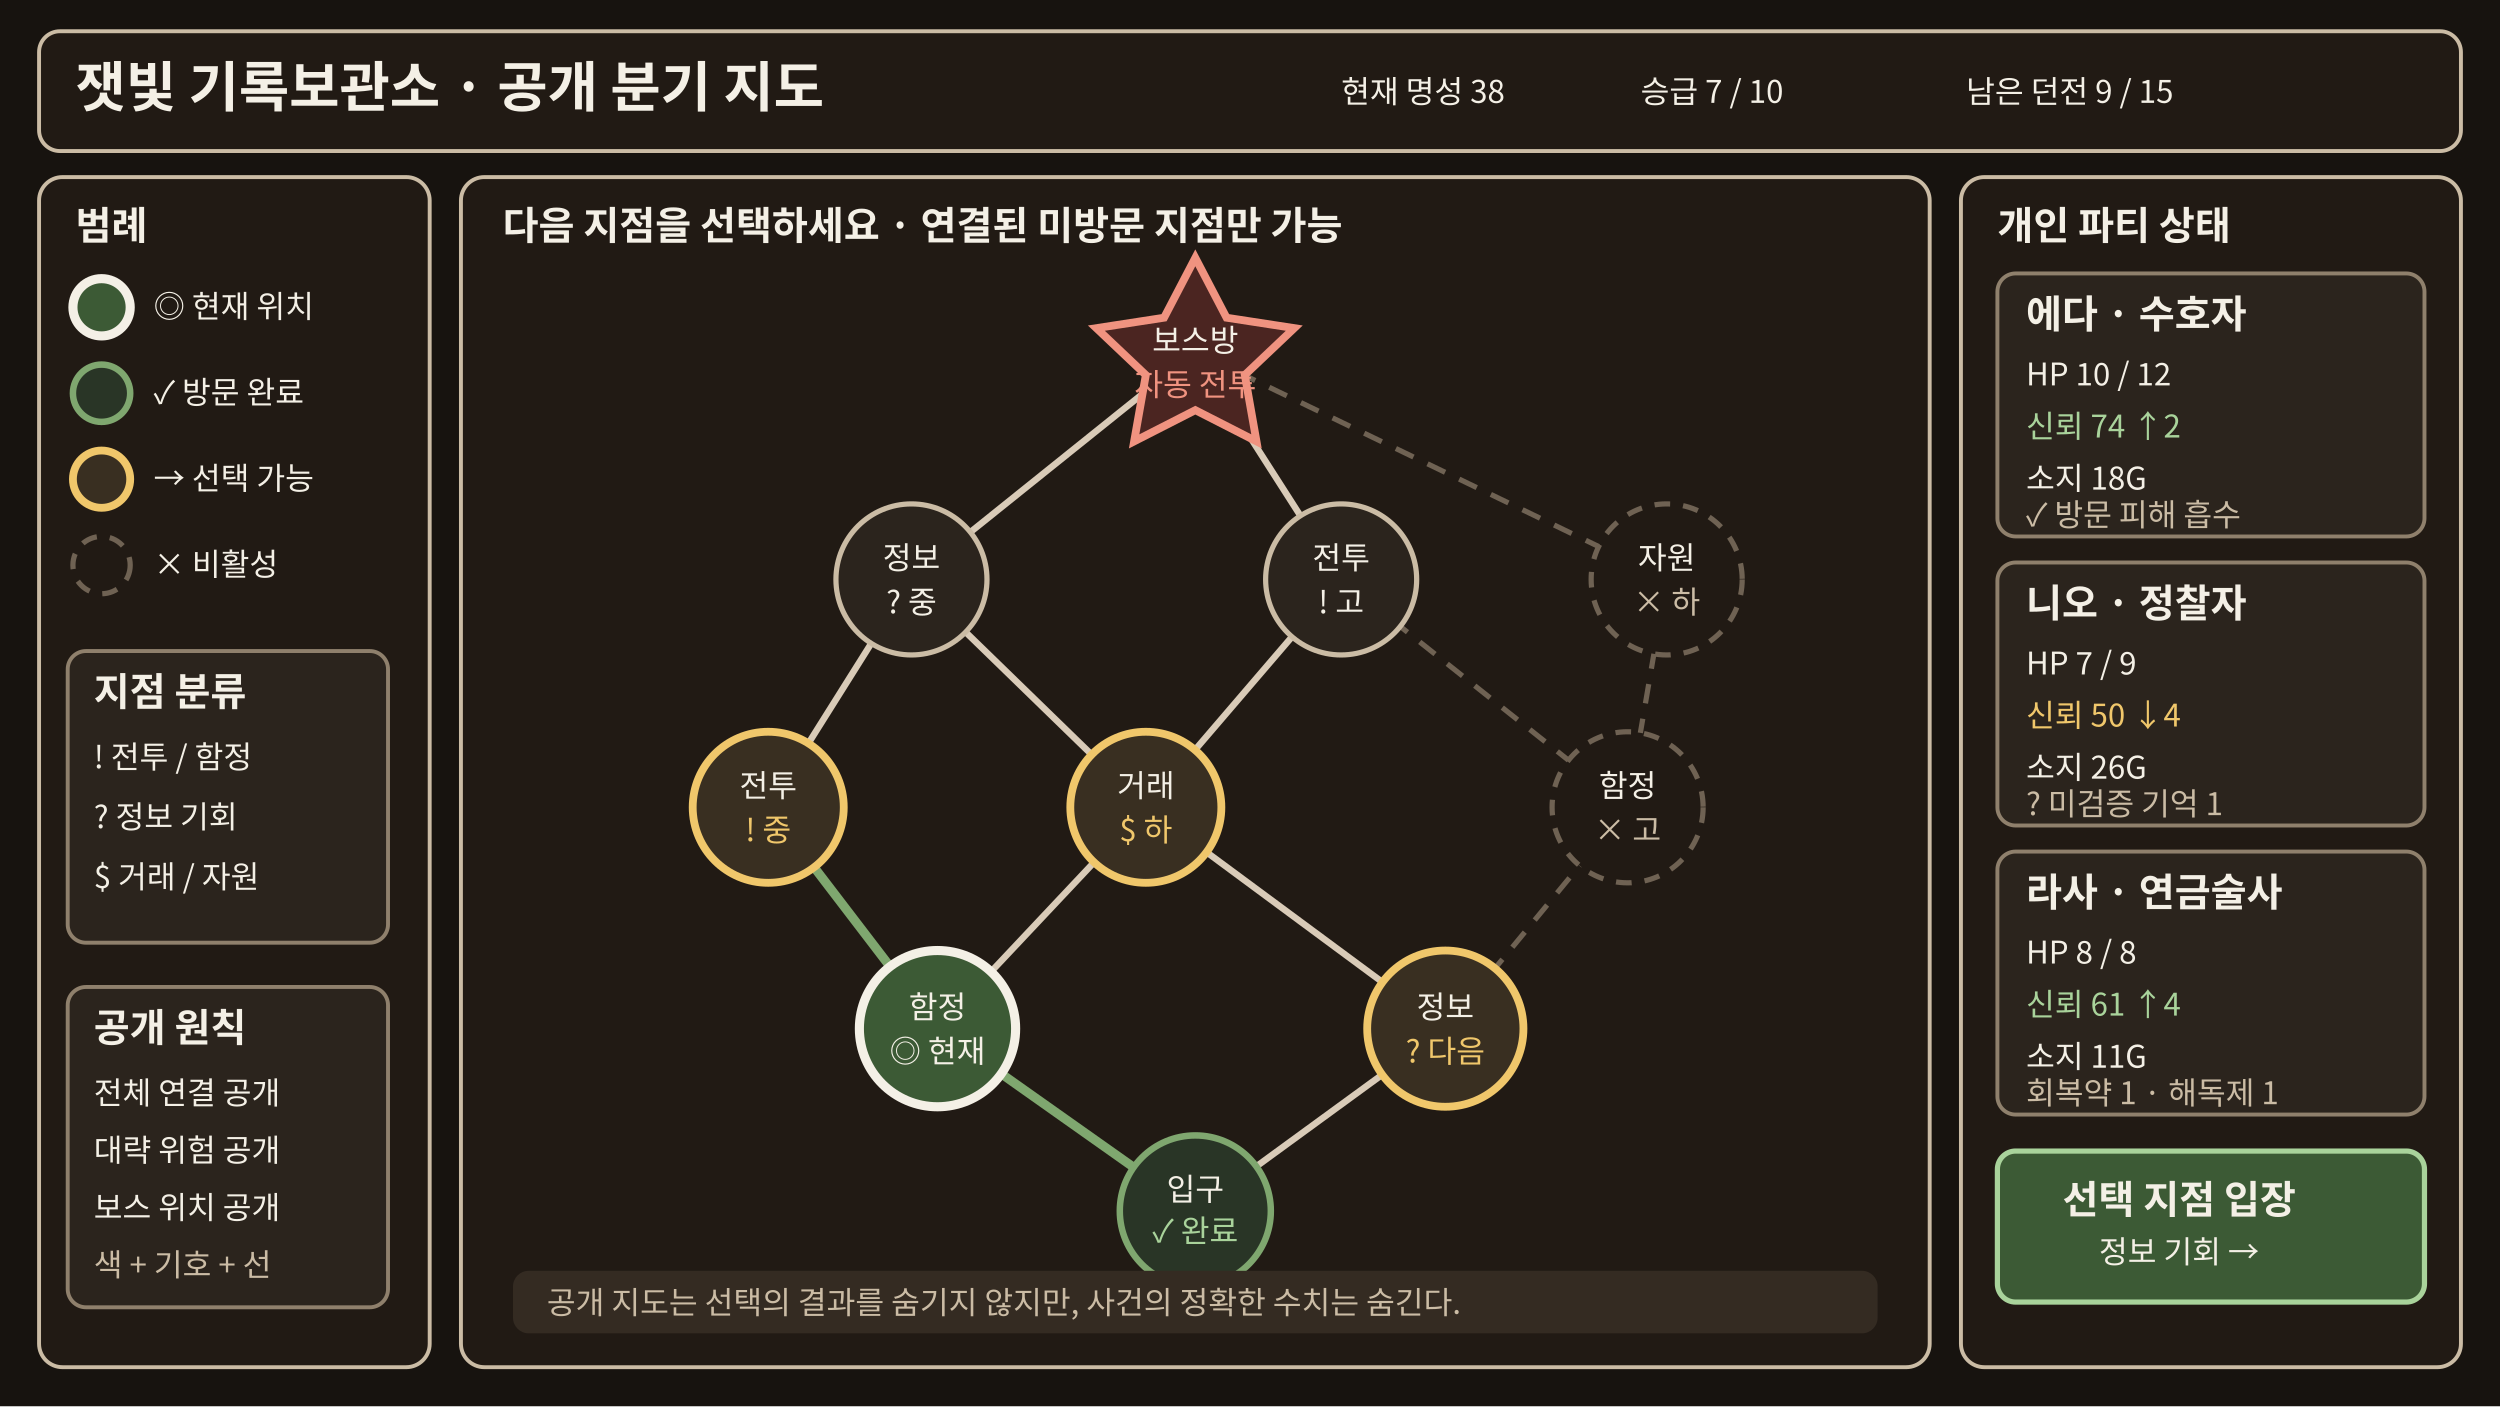
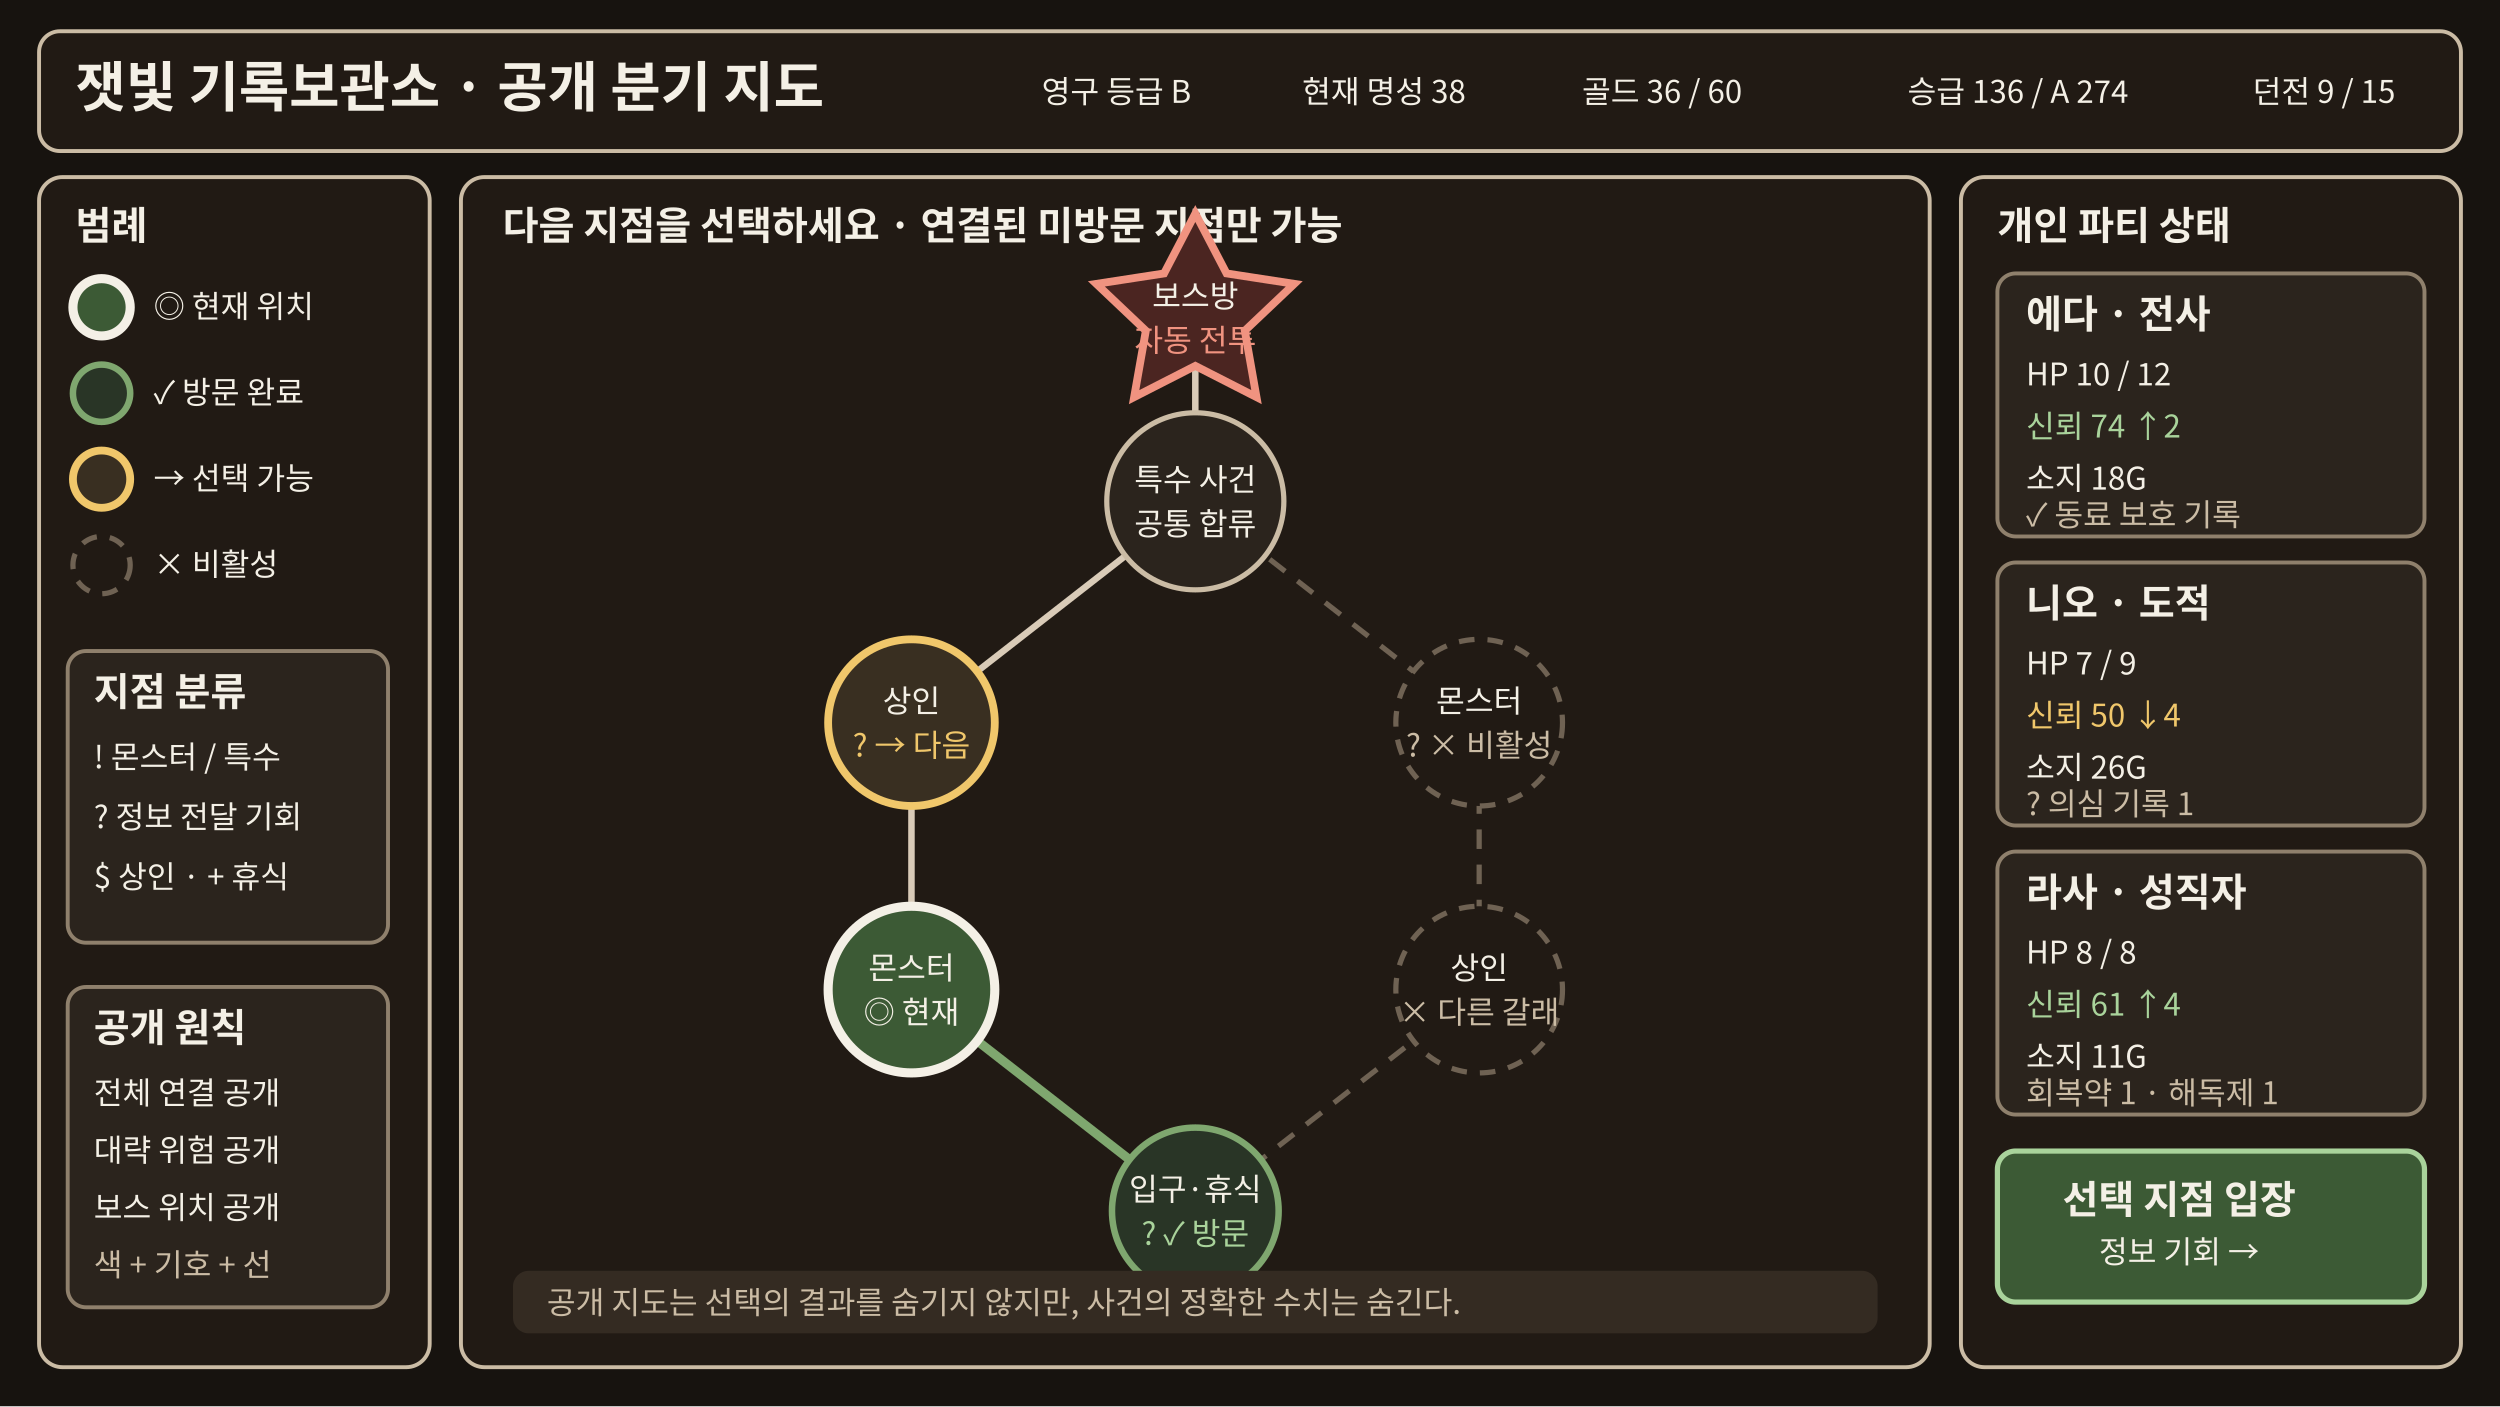
<svg xmlns="http://www.w3.org/2000/svg" width="1920" height="1080" viewBox="0 0 1920 1080" role="img" aria-labelledby="title desc">
  <defs>
    <marker id="arrow" viewBox="0 0 10 10" refX="8" refY="5" markerWidth="9" markerHeight="9" orient="auto-start-reverse">
      <path d="M0 0L10 5L0 10z" fill="#d9cbb8" />
    </marker>
  </defs>
  <style>
    text{font-family:"Noto Sans CJK KR","Noto Sans KR","Malgun Gothic",sans-serif;fill:#f4f0e6;font-size:24px}
    .title{font-size:42px;font-weight:700}.section{font-size:30px;font-weight:700}.muted{fill:#cbbca5}.good{fill:#a9d39b}.warn{fill:#f0c76b}.bad{fill:#f09380}
    .panel{fill:#211a14;stroke:#cbbca5;stroke-width:3}.inset{fill:#2b241d;stroke:#8f806c;stroke-width:3}
    .path{fill:none;stroke:#d9cbb8;stroke-width:5;marker-end:url(#arrow)}.visitedPath{fill:none;stroke:#7fa76f;stroke-width:7}.lockedPath{fill:none;stroke:#6f6253;stroke-width:4;stroke-dasharray:15 12}
    .node{fill:#2b241d;stroke:#cbbca5;stroke-width:4}.visited{fill:#293526;stroke:#7fa76f;stroke-width:5}.current{fill:#3c5a35;stroke:#f4f0e6;stroke-width:7}
    .next{fill:#392f21;stroke:#f0c76b;stroke-width:6}.locked{fill:#211a14;stroke:#6f6253;stroke-width:4;stroke-dasharray:12 10}.boss{fill:#4b2521;stroke:#f09380;stroke-width:6}
  </style>
  <rect width="1920" height="1080" fill="#17130f" />
  <rect x="30" y="24" width="1860" height="92" rx="16" class="panel" />
  <text x="58" y="82" class="title">잿빛 기록보관소 · 공개 분기 지도</text>
-   <text x="1030" y="79">현재 명성 38</text>
-   <text x="1260" y="79">승급 7 / 10</text>
-   <text x="1510" y="79">남은 던전 9 / 15</text>
+   <text x="800" y="79">영구 등급 B</text>
+   <text x="1000" y="79">현재 명성 38</text>
+   <text x="1215" y="79">골드 36 / 60</text>
+   <text x="1465" y="79">승급 136 / A 274</text>
+   <text x="1730" y="79">던전 9 / 15</text>
  <rect x="30" y="136" width="300" height="914" rx="18" class="panel" />
  <text x="58" y="184" class="section">범례</text>
  <circle cx="78" cy="236" r="22" class="current" />
  <text x="118" y="244">◎ 현재 위치</text>
  <circle cx="78" cy="302" r="22" class="visited" />
  <text x="118" y="310">✓ 방문 완료</text>
  <circle cx="78" cy="368" r="22" class="next" />
  <text x="118" y="376">→ 선택 가능</text>
  <circle cx="78" cy="434" r="22" class="locked" />
  <text x="118" y="442">× 비활성</text>
  <rect x="52" y="500" width="246" height="224" rx="14" class="inset" />
  <text x="72" y="542" class="section">지점 분류</text>
-   <text x="72" y="590">! 전투 / 함정</text>
-   <text x="72" y="636">? 정보 기회</text>
-   <text x="72" y="682">$ 거래 / 자원</text>
+   <text x="72" y="590">! 몬스터 / 특수</text>
+   <text x="72" y="636">? 정보 전달 기회</text>
+   <text x="72" y="682">$ 상인 · + 휴식</text>
  <rect x="52" y="758" width="246" height="246" rx="14" class="inset" />
  <text x="72" y="800" class="section">공개 원칙</text>
  <text x="72" y="848">전체 연결 공개</text>
  <text x="72" y="892">대략 위험 공개</text>
  <text x="72" y="936">보스 위치 공개</text>
  <text x="72" y="980" class="muted">색 + 기호 + 선</text>
  <rect x="354" y="136" width="1128" height="914" rx="18" class="panel" />
  <text x="386" y="184" class="section">다음 지점을 선택하세요 · 연결된 미방문 지점만 가능</text>
  <g>
-     <path d="M918 930L720 790" class="visitedPath" />
-     <path d="M918 930L1110 790" class="path" />
-     <path d="M720 790L590 620" class="visitedPath" />
-     <path d="M720 790L880 620" class="path" />
-     <path d="M1110 790L880 620" class="path" />
-     <path d="M1110 790L1250 620" class="lockedPath" />
-     <path d="M590 620L700 445" class="path" />
-     <path d="M880 620L700 445" class="path" />
-     <path d="M880 620L1030 445" class="path" />
-     <path d="M1250 620L1030 445" class="lockedPath" />
-     <path d="M1250 620L1280 445" class="lockedPath" />
-     <path d="M700 445L918 270" class="path" />
-     <path d="M1030 445L918 270" class="path" />
-     <path d="M1280 445L918 270" class="lockedPath" />
+     <path d="M918 930L700 760" class="visitedPath" />
+     <path d="M918 930L1136 760" class="lockedPath" />
+     <path d="M700 760L700 555" class="path" />
+     <path d="M1136 760L1136 555" class="lockedPath" />
+     <path d="M700 555L918 385" class="path" />
+     <path d="M1136 555L918 385" class="lockedPath" />
+     <path d="M918 385L918 235" class="path" />
  </g>
  <g text-anchor="middle">
-     <circle cx="918" cy="930" r="58" class="visited" />
-     <text x="918" y="922">입구</text>
-     <text x="918" y="954" class="good">✓ 완료</text>
-     <circle cx="720" cy="790" r="60" class="current" />
-     <text x="720" y="782">함정</text>
-     <text x="720" y="816">◎ 현재</text>
-     <circle cx="1110" cy="790" r="60" class="next" />
-     <text x="1110" y="782">정보</text>
-     <text x="1110" y="816" class="warn">? 다음</text>
-     <circle cx="590" cy="620" r="58" class="next" />
-     <text x="590" y="612">전투</text>
-     <text x="590" y="646" class="warn">! 중</text>
-     <circle cx="880" cy="620" r="58" class="next" />
-     <text x="880" y="612">거래</text>
-     <text x="880" y="646" class="warn">$ 하</text>
-     <circle cx="1250" cy="620" r="58" class="locked" />
-     <text x="1250" y="612">함정</text>
-     <text x="1250" y="646" class="muted">× 고</text>
-     <circle cx="700" cy="445" r="58" class="node" />
-     <text x="700" y="437">정보</text>
-     <text x="700" y="471">? 중</text>
-     <circle cx="1030" cy="445" r="58" class="node" />
-     <text x="1030" y="437">전투</text>
-     <text x="1030" y="471">! 고</text>
-     <circle cx="1280" cy="445" r="58" class="locked" />
-     <text x="1280" y="437">자원</text>
-     <text x="1280" y="471" class="muted">× 하</text>
-     <path d="M918 198l24 46 52 8-38 36 9 51-47-24-47 24 9-51-38-36 52-8z" class="boss" />
-     <text x="918" y="270">보스방</text>
-     <text x="918" y="304" class="bad">자동 전투</text>
+     <circle cx="918" cy="930" r="64" class="visited" />
+     <text x="918" y="922">입구·휴식</text>
+     <text x="918" y="956" class="good">? ✓ 방문</text>
+     <circle cx="700" cy="760" r="64" class="current" />
+     <text x="700" y="752">몬스터</text>
+     <text x="700" y="786">◎ 현재</text>
+     <circle cx="1136" cy="760" r="64" class="locked" />
+     <text x="1136" y="752">상인</text>
+     <text x="1136" y="786" class="muted">× 다른 갈래</text>
+     <circle cx="700" cy="555" r="64" class="next" />
+     <text x="700" y="547">상인</text>
+     <text x="700" y="581" class="warn">? → 다음</text>
+     <circle cx="1136" cy="555" r="64" class="locked" />
+     <text x="1136" y="547">몬스터</text>
+     <text x="1136" y="581" class="muted">? × 비활성</text>
+     <circle cx="918" cy="385" r="68" class="node" />
+     <text x="918" y="377">특수 사건</text>
+     <text x="918" y="411">공통 합류</text>
+     <path d="M918 164l24 46 52 8-38 36 9 51-47-24-47 24 9-51-38-36 52-8z" class="boss" />
+     <text x="918" y="236">보스방</text>
+     <text x="918" y="270" class="bad">자동 전투</text>
  </g>
  <rect x="394" y="976" width="1048" height="48" rx="12" fill="#342b22" />
  <text x="420" y="1009" class="muted">공개 지도는 선택의 결과를 숨기지 않지만, 사건의 정확한 수치는 숨긴다.</text>
  <rect x="1506" y="136" width="384" height="914" rx="18" class="panel" />
  <text x="1534" y="184" class="section">개인 파티 상태</text>
  <g transform="translate(1534 210)">
    <rect width="328" height="202" rx="14" class="inset" />
-     <text x="22" y="42" class="section">에다 · 수호자</text>
+     <text x="22" y="42" class="section">에다 · 전사</text>
    <text x="22" y="86">HP 10 / 12</text>
    <text x="22" y="126" class="good">신뢰 74  ↑2</text>
    <text x="22" y="166">소지 18G</text>
-     <text x="22" y="194" class="muted">✓ 방문 피해 흡수</text>
+     <text x="22" y="194" class="muted">✓ 동료 보호 기록</text>
  </g>
  <g transform="translate(1534 432)">
    <rect width="328" height="202" rx="14" class="inset" />
-     <text x="22" y="42" class="section">니오 · 정찰자</text>
+     <text x="22" y="42" class="section">니오 · 도적</text>
    <text x="22" y="86">HP 7 / 9</text>
    <text x="22" y="126" class="warn">신뢰 50  ↓4</text>
    <text x="22" y="166">소지 26G</text>
-     <text x="22" y="194" class="muted">? 미검증 기억 1</text>
+     <text x="22" y="194" class="muted">? 의심 기록 1</text>
  </g>
  <g transform="translate(1534 654)">
    <rect width="328" height="202" rx="14" class="inset" />
-     <text x="22" y="42" class="section">라사 · 연금술사</text>
+     <text x="22" y="42" class="section">라사 · 성직자</text>
    <text x="22" y="86">HP 8 / 8</text>
    <text x="22" y="126" class="good">신뢰 61  ↑4</text>
    <text x="22" y="166">소지 11G</text>
    <text x="22" y="194" class="muted">회복약 1 · 해독제 1</text>
  </g>
  <rect x="1534" y="884" width="328" height="116" rx="14" fill="#3c5a35" stroke="#a9d39b" stroke-width="4" />
  <text x="1584" y="932" class="section">선택 지점 입장</text>
  <text x="1612" y="970">정보 기회  →</text>
</svg>
